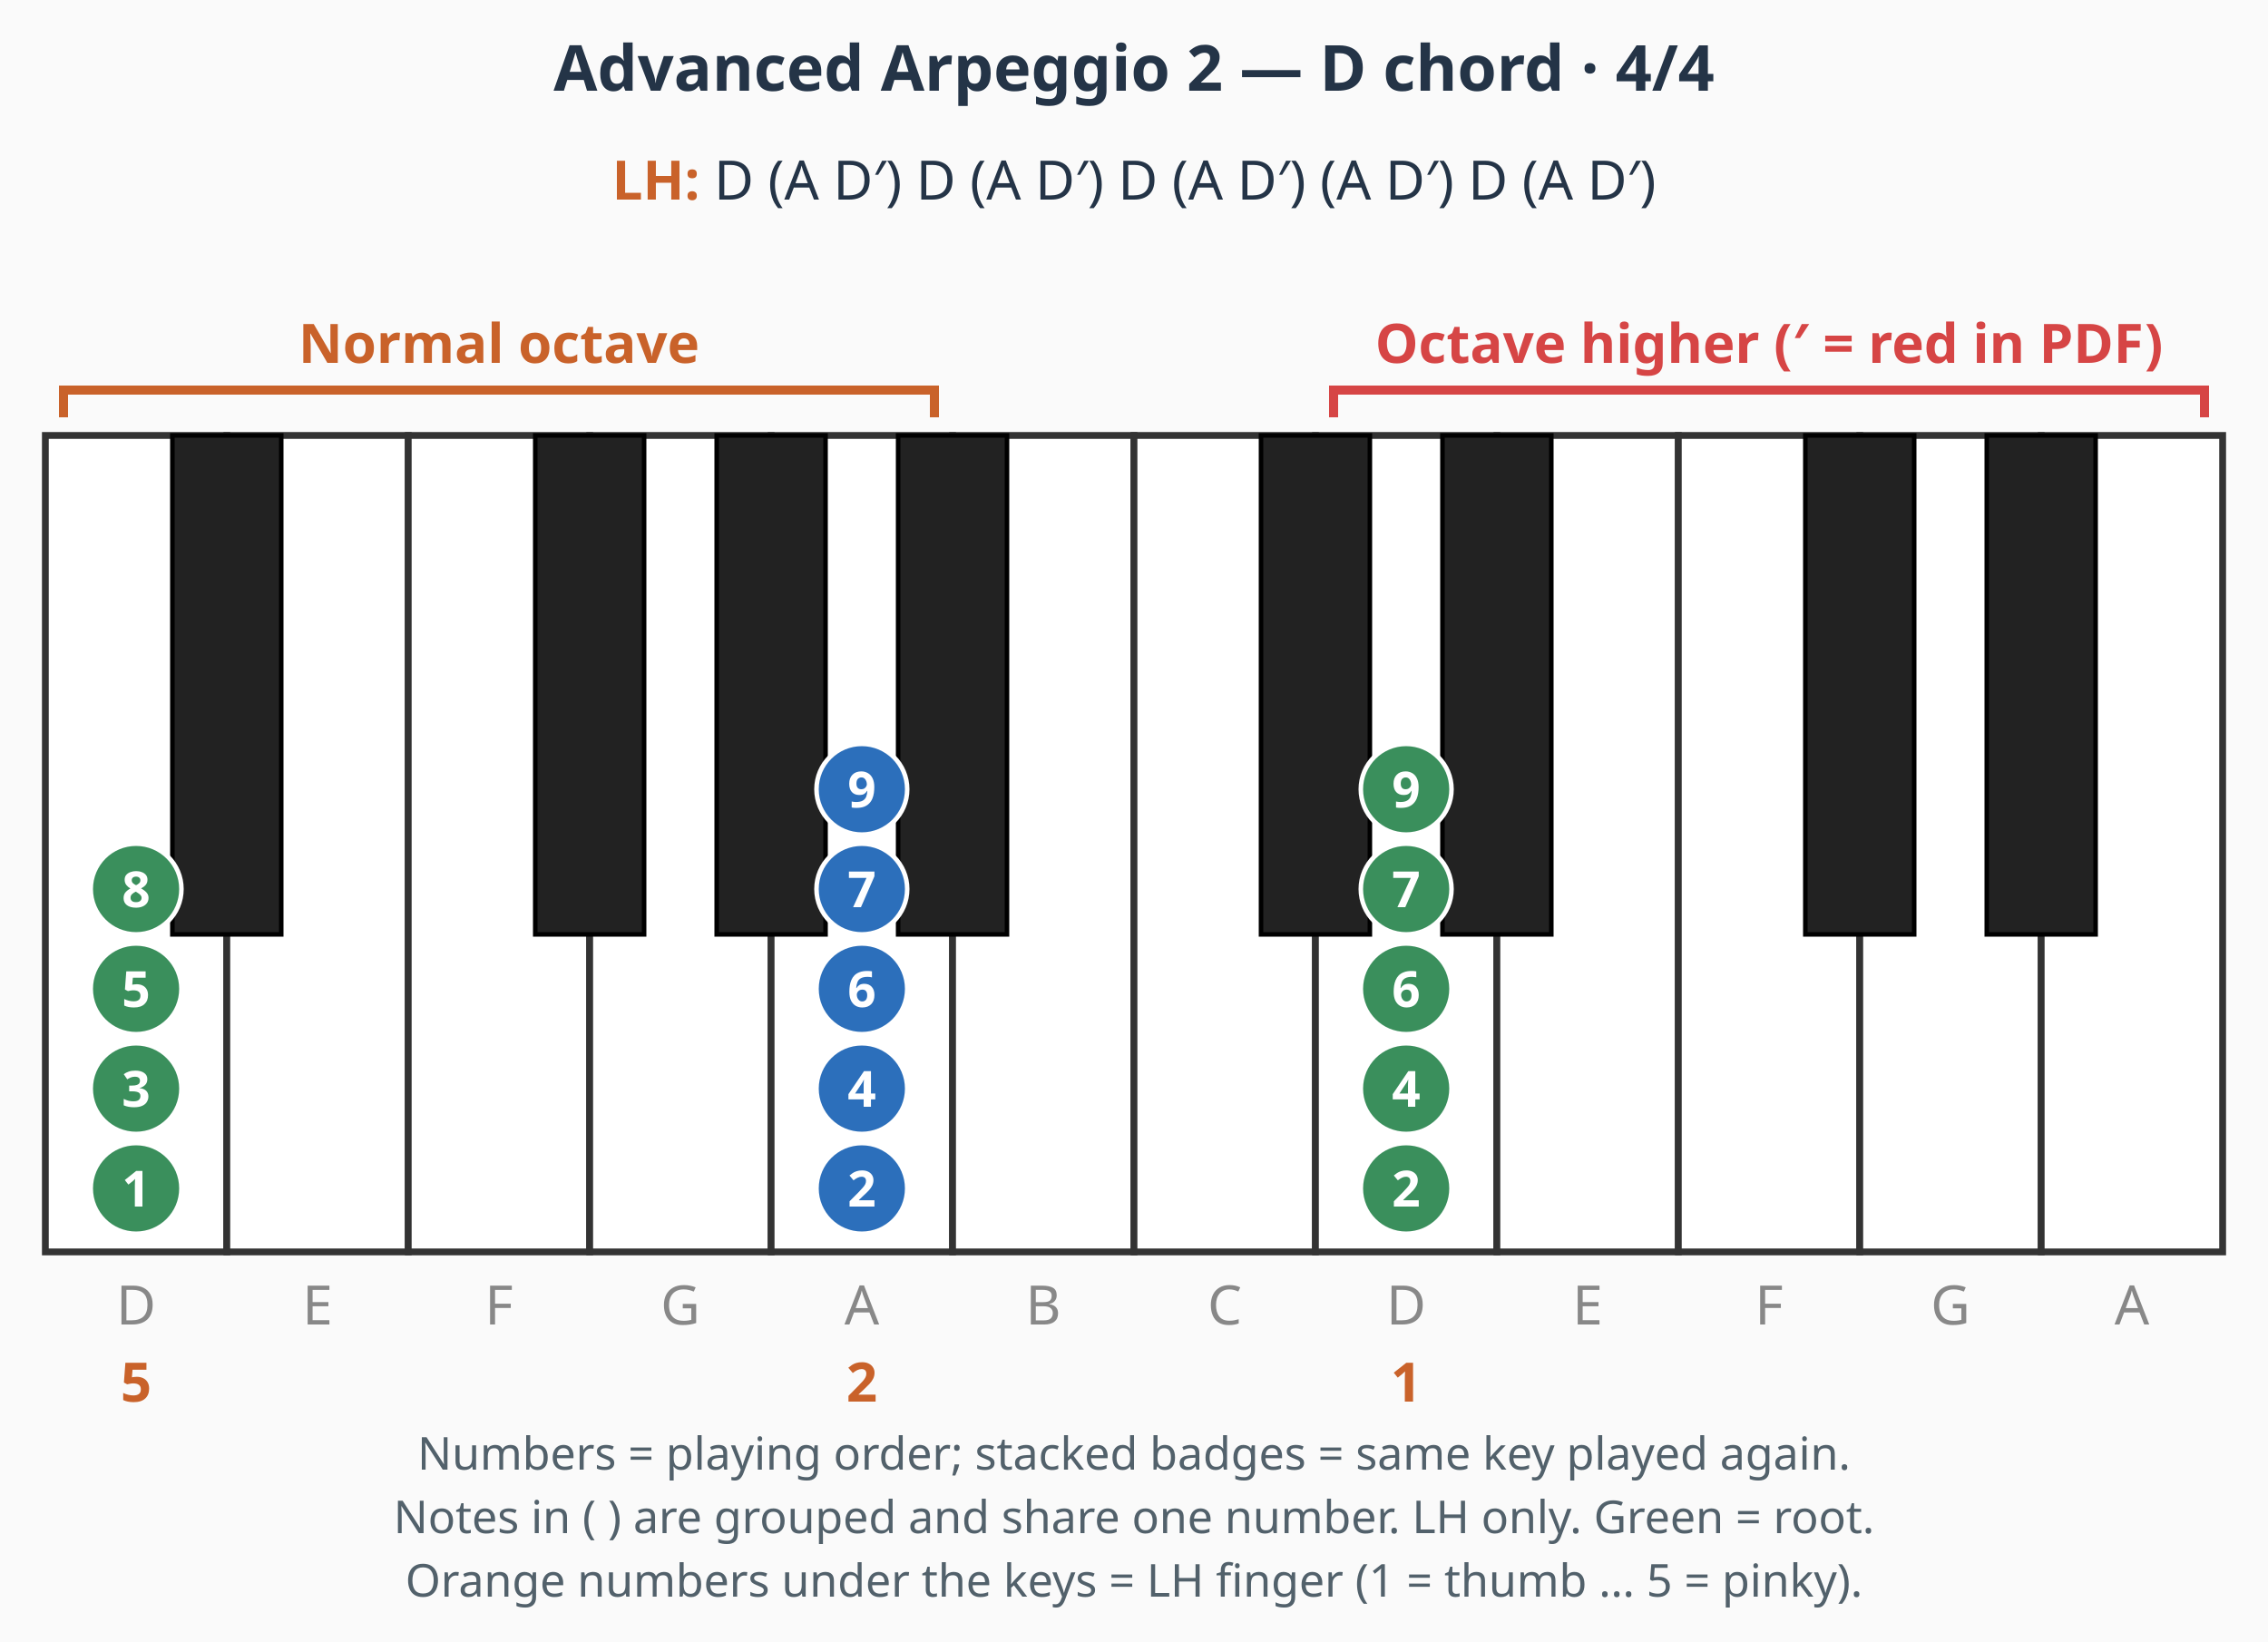
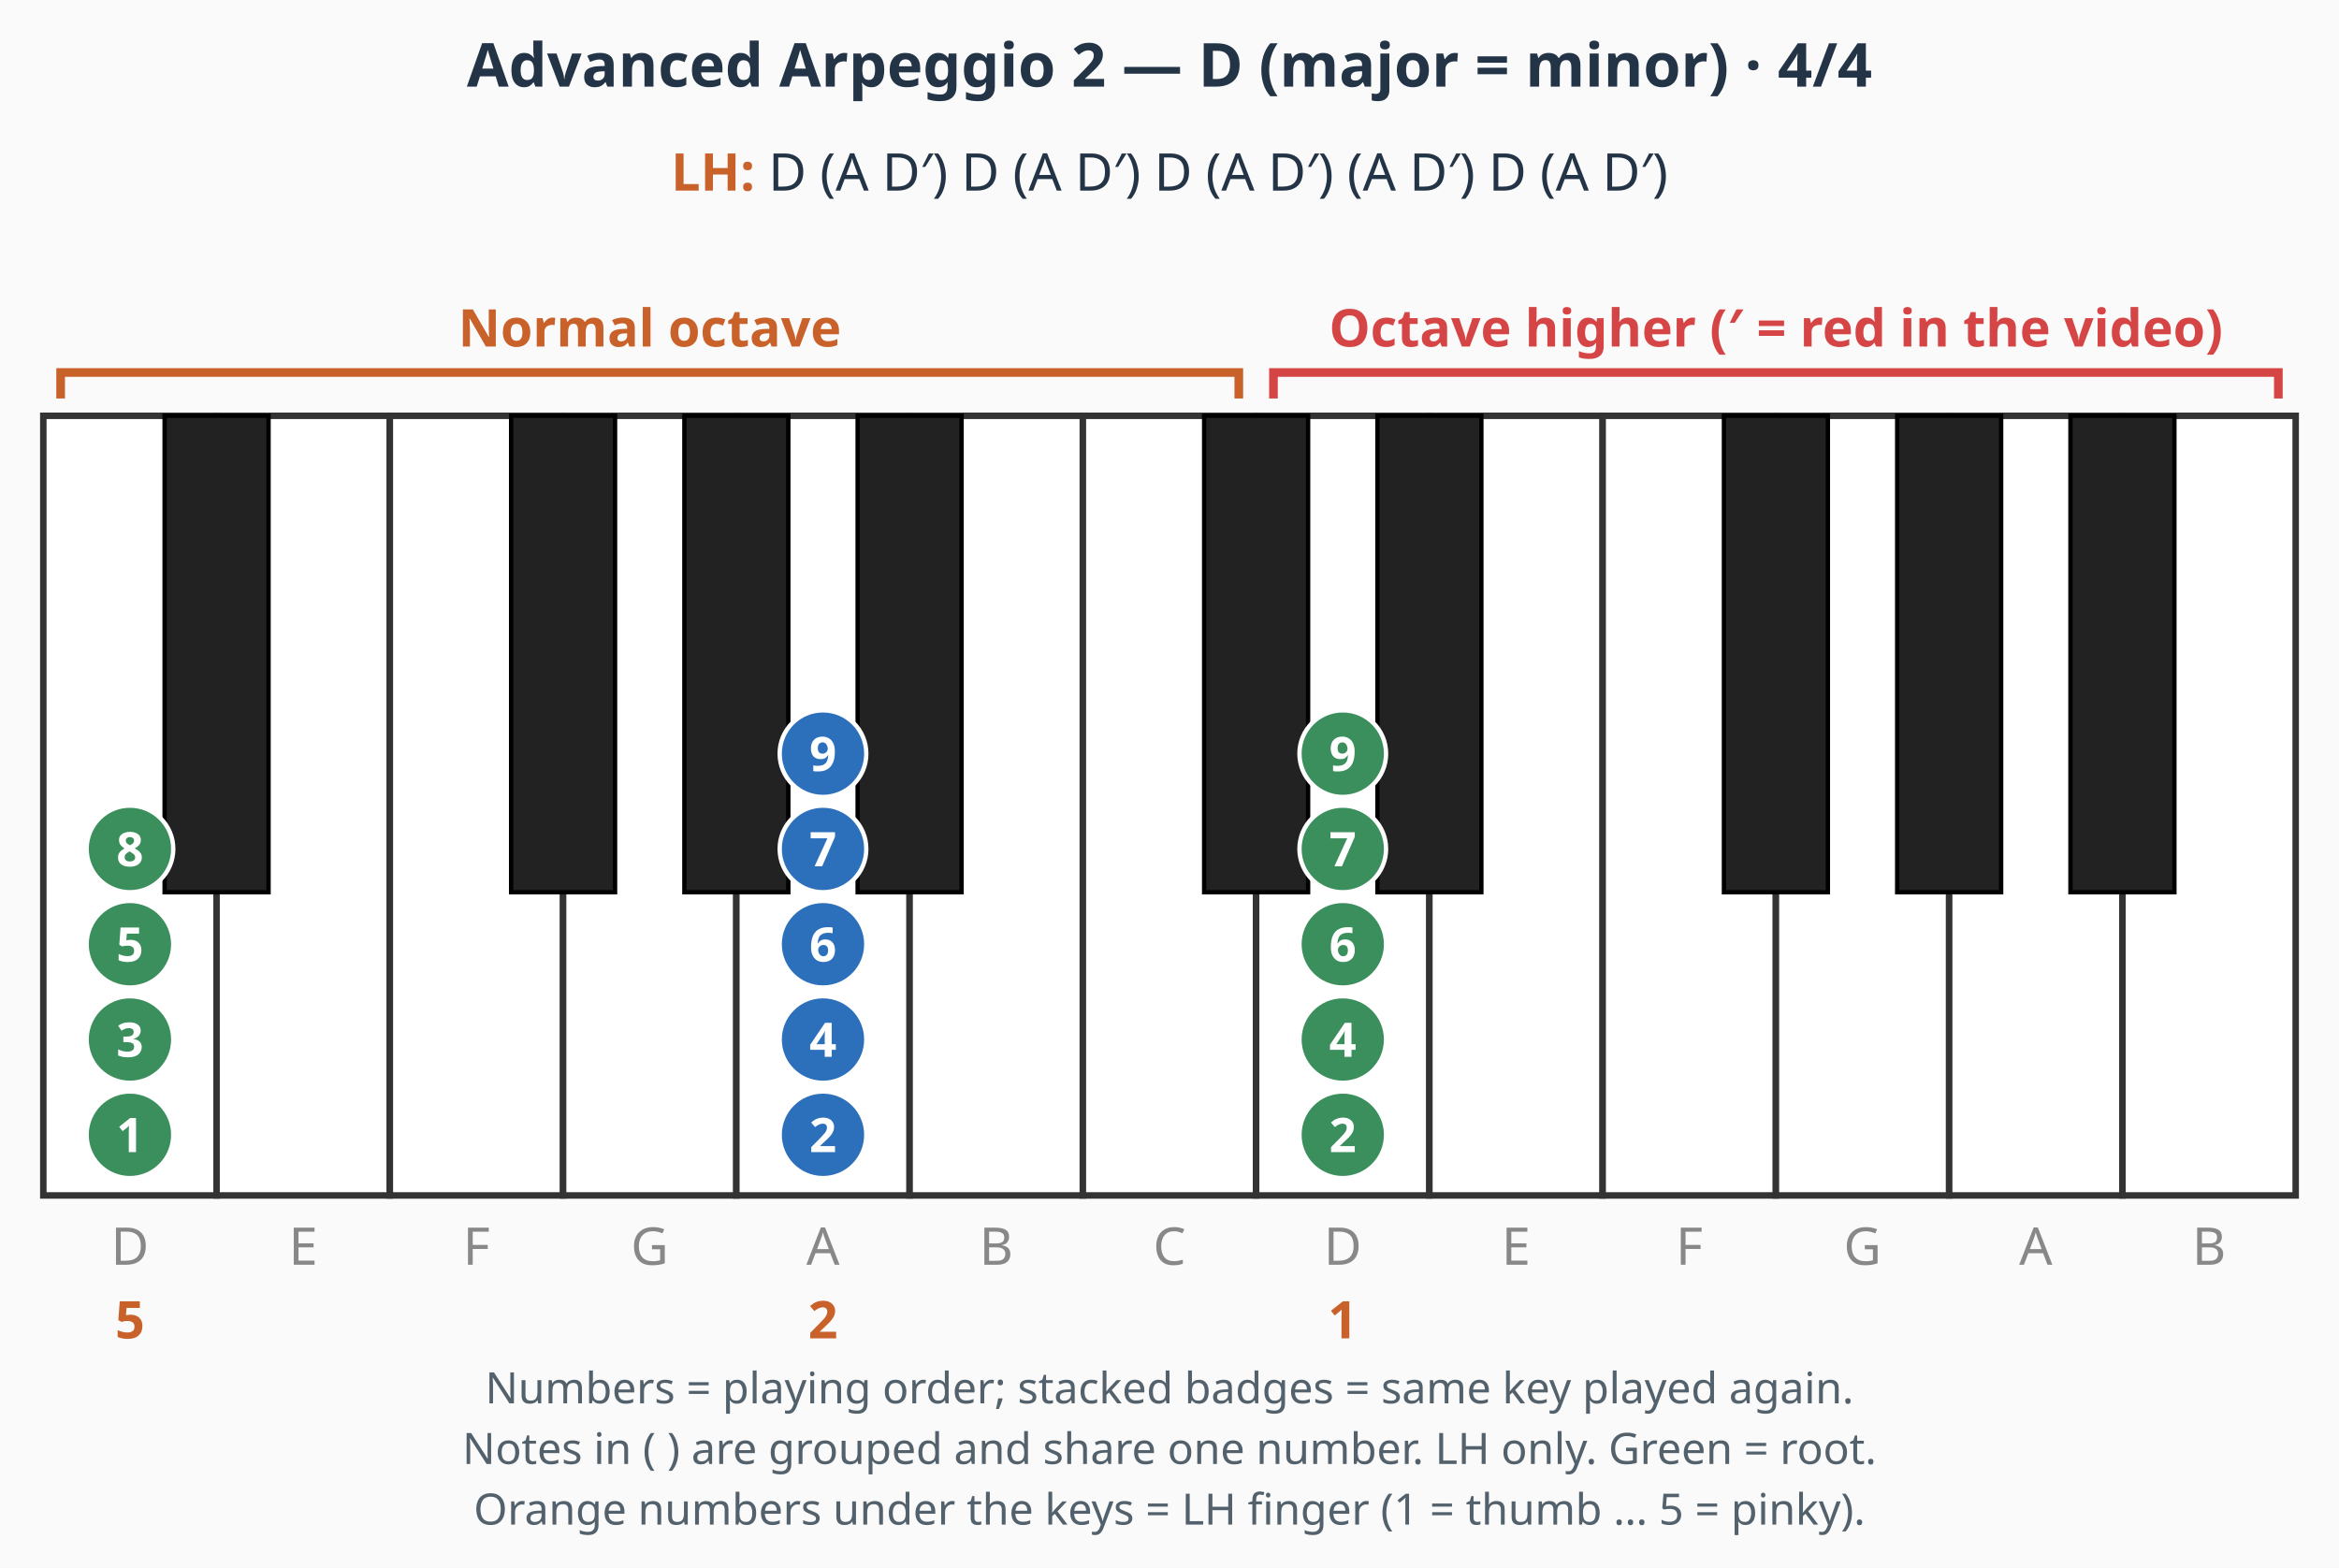
- <svg xmlns="http://www.w3.org/2000/svg" viewBox="0 0 500 362" font-family="sans-serif">
-   <rect width="500" height="362" fill="#fafafa" />
-   <text x="250" y="20" text-anchor="middle" font-size="14" font-weight="bold" fill="#243447">Advanced Arpeggio 2 — D chord · 4/4</text>
-   <text x="250" y="44" text-anchor="middle" font-size="12" fill="#243447">
+ <svg xmlns="http://www.w3.org/2000/svg" viewBox="0 0 540 362" font-family="sans-serif">
+   <rect width="540" height="362" fill="#fafafa" />
+   <text x="270" y="20" text-anchor="middle" font-size="14" font-weight="bold" fill="#243447">Advanced Arpeggio 2 — D (major = minor) · 4/4</text>
+   <text x="270" y="44" text-anchor="middle" font-size="12" fill="#243447">
    <tspan fill="#c9622a" font-weight="bold">LH:</tspan> D (A D′) D (A D′) D (A D′) (A D′) D (A D′)</text>
-   <path d="M14 92 V86 H206 V92" fill="none" stroke="#c9622a" stroke-width="2" />
-   <text x="110" y="80" text-anchor="middle" font-size="12" font-weight="bold" fill="#c9622a">Normal octave</text>
-   <path d="M294 92 V86 H486 V92" fill="none" stroke="#d64545" stroke-width="2" />
-   <text x="390" y="80" text-anchor="middle" font-size="12" font-weight="bold" fill="#d64545">Octave higher (′ = red in PDF)</text>
+   <path d="M14 92 V86 H286 V92" fill="none" stroke="#c9622a" stroke-width="2" />
+   <text x="150" y="80" text-anchor="middle" font-size="12" font-weight="bold" fill="#c9622a">Normal octave</text>
+   <path d="M294 92 V86 H526 V92" fill="none" stroke="#d64545" stroke-width="2" />
+   <text x="410" y="80" text-anchor="middle" font-size="12" font-weight="bold" fill="#d64545">Octave higher (′ = red in the video)</text>
  <g transform="translate(0,96)">
    <g stroke="#333" stroke-width="1.5">
      <rect x="10" y="0" width="40" height="180" fill="#ffffff" />
      <rect x="50" y="0" width="40" height="180" fill="#ffffff" />
      <rect x="90" y="0" width="40" height="180" fill="#ffffff" />
      <rect x="130" y="0" width="40" height="180" fill="#ffffff" />
      <rect x="170" y="0" width="40" height="180" fill="#ffffff" />
      <rect x="210" y="0" width="40" height="180" fill="#ffffff" />
      <rect x="250" y="0" width="40" height="180" fill="#ffffff" />
      <rect x="290" y="0" width="40" height="180" fill="#ffffff" />
      <rect x="330" y="0" width="40" height="180" fill="#ffffff" />
      <rect x="370" y="0" width="40" height="180" fill="#ffffff" />
      <rect x="410" y="0" width="40" height="180" fill="#ffffff" />
      <rect x="450" y="0" width="40" height="180" fill="#ffffff" />
+       <rect x="490" y="0" width="40" height="180" fill="#ffffff" />
    </g>
    <g stroke="#000" stroke-width="1" fill="#222222">
      <rect x="38" y="0" width="24" height="110" />
      <rect x="118" y="0" width="24" height="110" />
      <rect x="158" y="0" width="24" height="110" />
      <rect x="198" y="0" width="24" height="110" />
      <rect x="278" y="0" width="24" height="110" />
      <rect x="318" y="0" width="24" height="110" />
      <rect x="398" y="0" width="24" height="110" />
      <rect x="438" y="0" width="24" height="110" />
+       <rect x="478" y="0" width="24" height="110" />
    </g>
    <g>
      <circle cx="30" cy="166" r="10" fill="#3a8f5c" stroke="#ffffff" stroke-width="1" />
      <circle cx="30" cy="144" r="10" fill="#3a8f5c" stroke="#ffffff" stroke-width="1" />
      <circle cx="30" cy="122" r="10" fill="#3a8f5c" stroke="#ffffff" stroke-width="1" />
      <circle cx="30" cy="100" r="10" fill="#3a8f5c" stroke="#ffffff" stroke-width="1" />
      <circle cx="190" cy="166" r="10" fill="#2c6fbb" stroke="#ffffff" stroke-width="1" />
      <circle cx="190" cy="144" r="10" fill="#2c6fbb" stroke="#ffffff" stroke-width="1" />
      <circle cx="190" cy="122" r="10" fill="#2c6fbb" stroke="#ffffff" stroke-width="1" />
      <circle cx="190" cy="100" r="10" fill="#2c6fbb" stroke="#ffffff" stroke-width="1" />
      <circle cx="190" cy="78" r="10" fill="#2c6fbb" stroke="#ffffff" stroke-width="1" />
      <circle cx="310" cy="166" r="10" fill="#3a8f5c" stroke="#ffffff" stroke-width="1" />
      <circle cx="310" cy="144" r="10" fill="#3a8f5c" stroke="#ffffff" stroke-width="1" />
      <circle cx="310" cy="122" r="10" fill="#3a8f5c" stroke="#ffffff" stroke-width="1" />
      <circle cx="310" cy="100" r="10" fill="#3a8f5c" stroke="#ffffff" stroke-width="1" />
      <circle cx="310" cy="78" r="10" fill="#3a8f5c" stroke="#ffffff" stroke-width="1" />
    </g>
    <g fill="#ffffff" font-size="11" font-weight="bold" text-anchor="middle">
      <text x="30" y="170">1</text>
      <text x="30" y="148">3</text>
      <text x="30" y="126">5</text>
      <text x="30" y="104">8</text>
      <text x="190" y="170">2</text>
      <text x="190" y="148">4</text>
      <text x="190" y="126">6</text>
      <text x="190" y="104">7</text>
      <text x="190" y="82">9</text>
      <text x="310" y="170">2</text>
      <text x="310" y="148">4</text>
      <text x="310" y="126">6</text>
      <text x="310" y="104">7</text>
      <text x="310" y="82">9</text>
    </g>
    <g fill="#888" font-size="12" text-anchor="middle">
      <text x="30" y="196">D</text>
      <text x="70" y="196">E</text>
      <text x="110" y="196">F</text>
      <text x="150" y="196">G</text>
      <text x="190" y="196">A</text>
      <text x="230" y="196">B</text>
      <text x="270" y="196">C</text>
      <text x="310" y="196">D</text>
      <text x="350" y="196">E</text>
      <text x="390" y="196">F</text>
      <text x="430" y="196">G</text>
      <text x="470" y="196">A</text>
+       <text x="510" y="196">B</text>
    </g>
    <g font-size="12" font-weight="bold" text-anchor="middle">
      <text x="30" y="213" fill="#c9622a">5</text>
      <text x="190" y="213" fill="#c9622a">2</text>
      <text x="310" y="213" fill="#c9622a">1</text>
    </g>
  </g>
-   <text x="250" y="324" text-anchor="middle" font-size="10" fill="#52616b">Numbers = playing order; stacked badges = same key played again.</text>
-   <text x="250" y="338" text-anchor="middle" font-size="10" fill="#52616b">Notes in ( ) are grouped and share one number. LH only. Green = root.</text>
-   <text x="250" y="352" text-anchor="middle" font-size="10" fill="#52616b">Orange numbers under the keys = LH finger (1 = thumb … 5 = pinky).</text>
+   <text x="270" y="324" text-anchor="middle" font-size="10" fill="#52616b">Numbers = playing order; stacked badges = same key played again.</text>
+   <text x="270" y="338" text-anchor="middle" font-size="10" fill="#52616b">Notes in ( ) are grouped and share one number. LH only. Green = root.</text>
+   <text x="270" y="352" text-anchor="middle" font-size="10" fill="#52616b">Orange numbers under the keys = LH finger (1 = thumb … 5 = pinky).</text>
</svg>
